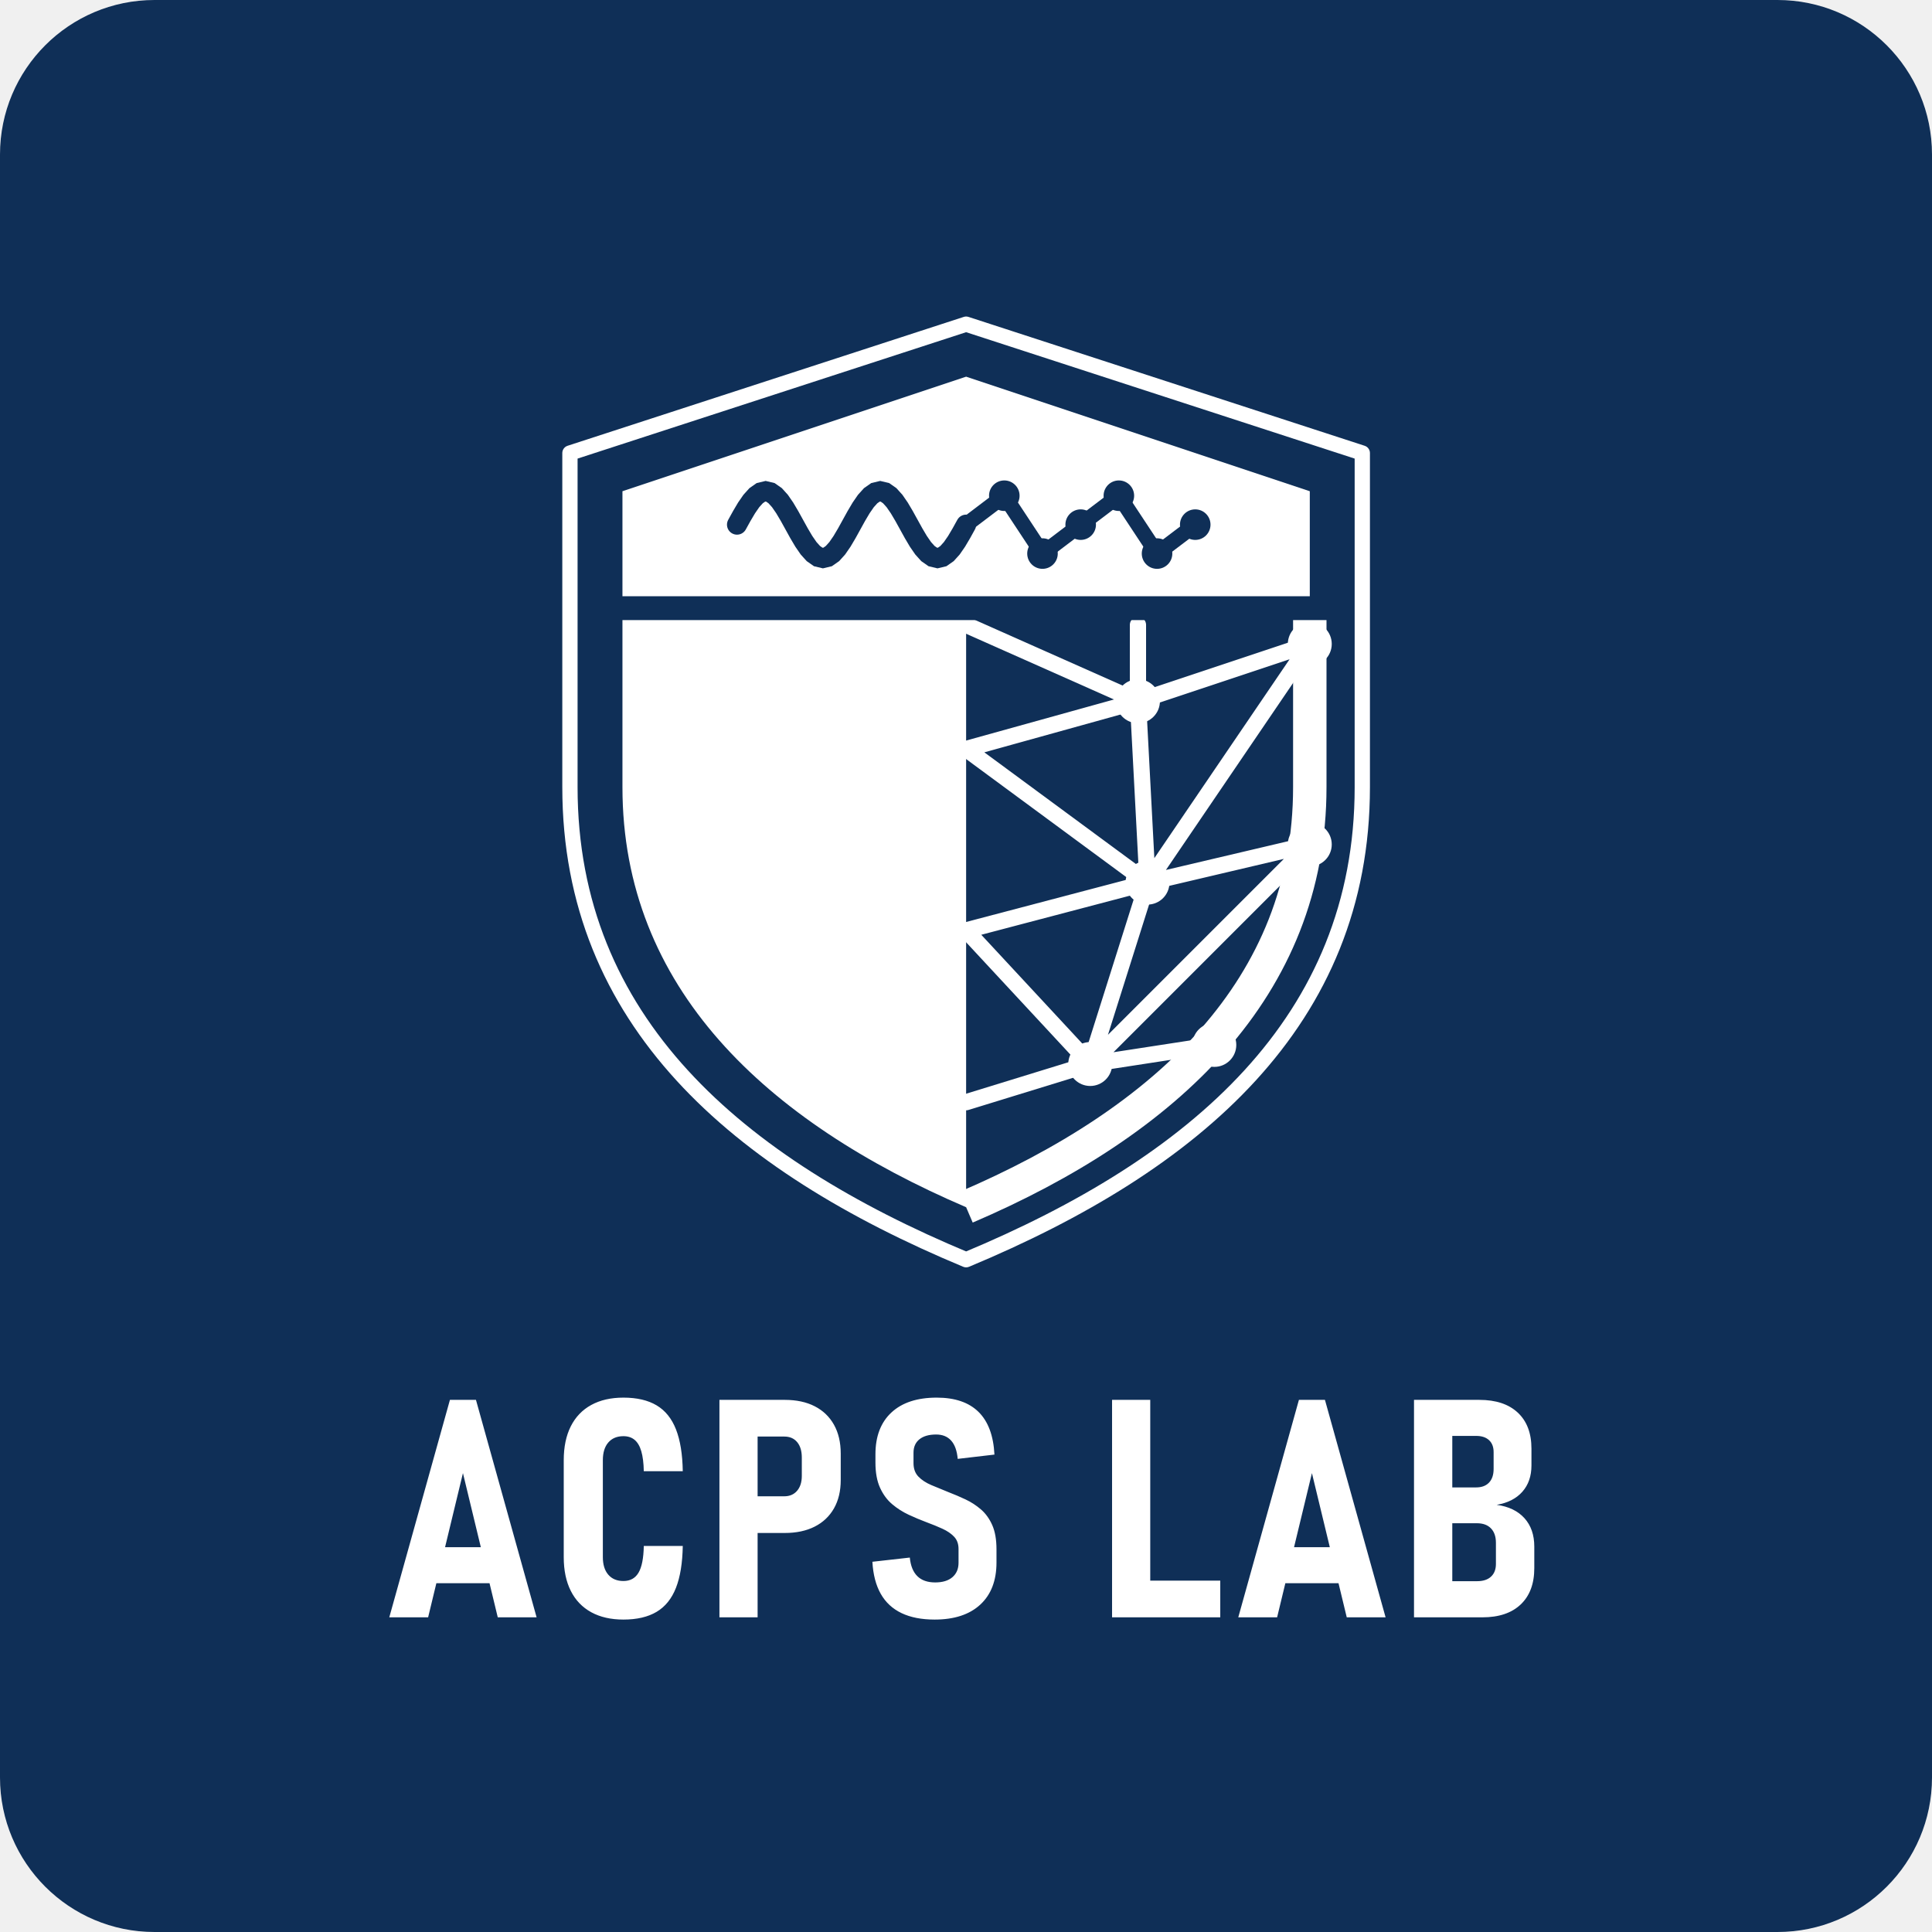
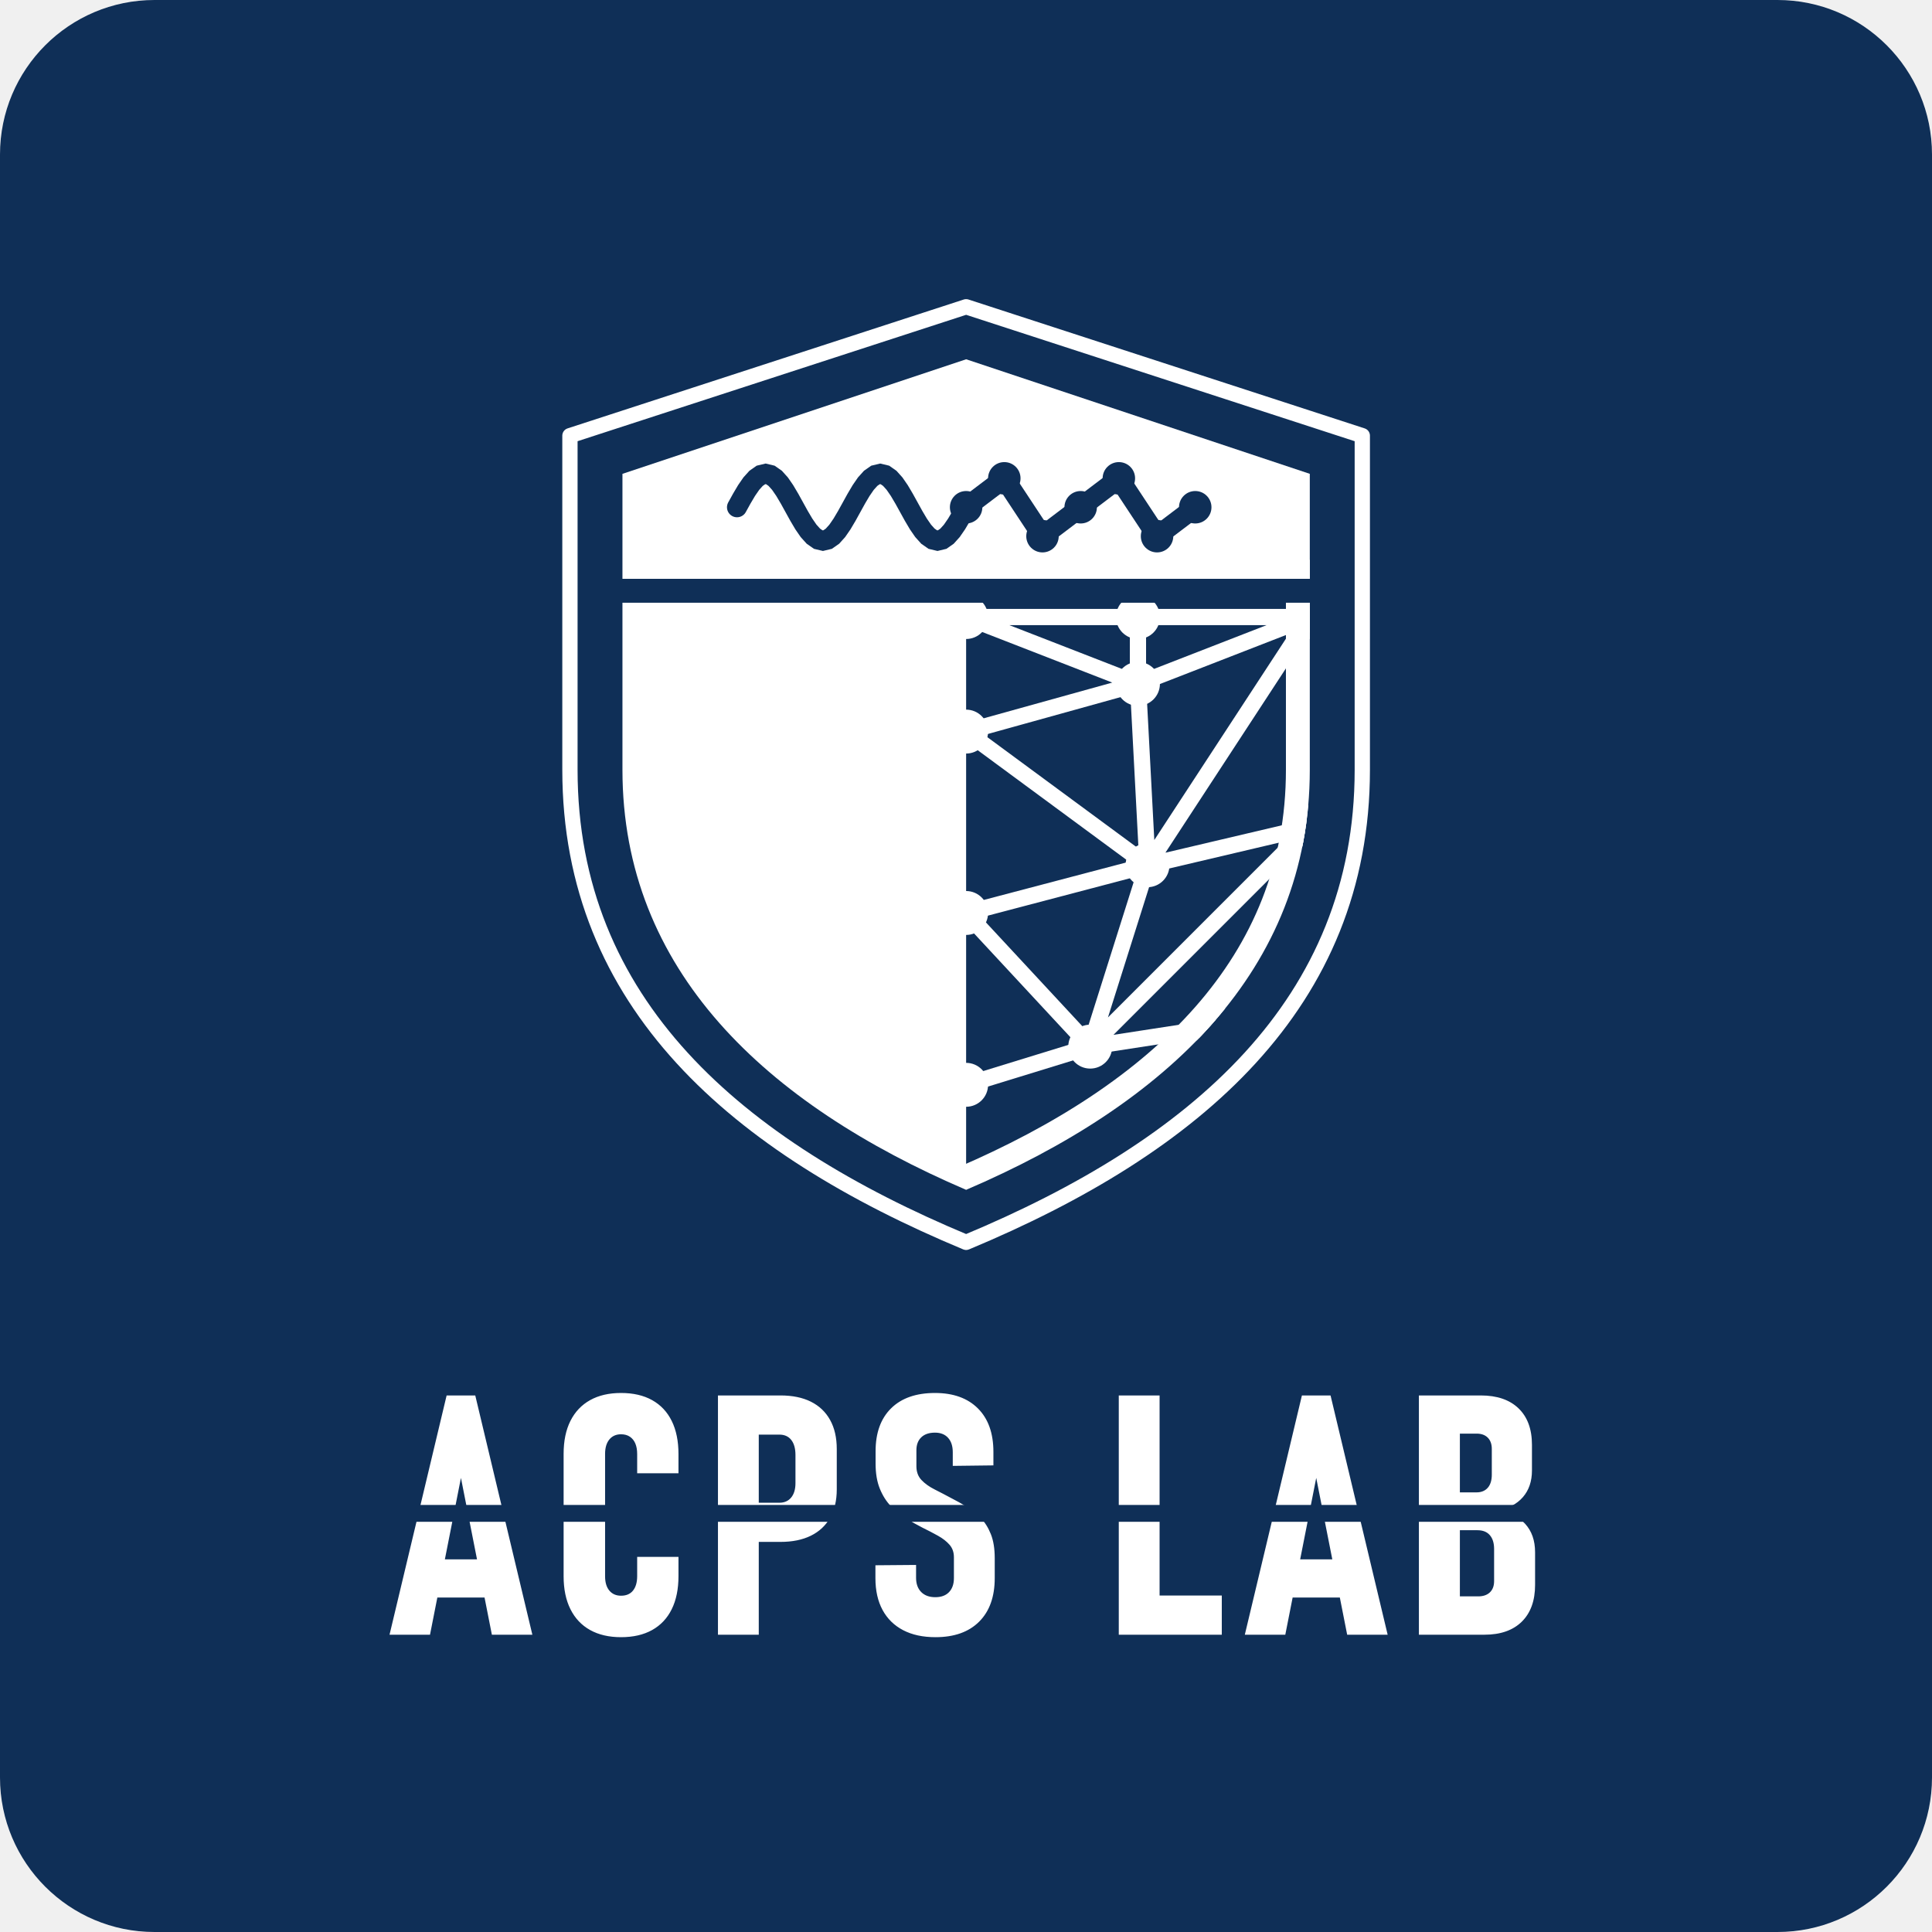
<svg xmlns="http://www.w3.org/2000/svg" viewBox="0 0 800 800" role="img" aria-labelledby="sb-t">
+   <defs>
+     <mask id="sb-st" maskUnits="userSpaceOnUse" x="-20" y="-120" width="384" height="160">
+       <rect x="-20" y="-120" width="384" height="160" fill="#fff" />
+       <rect x="-20" y="-38.5" width="384" height="5" fill="#000" />
+     </mask>
+   </defs>
  <rect width="800" height="800" rx="64" fill="#0f2f57" />
-   <g transform="translate(202.4 128.3) scale(1.9765)">
+   <g transform="translate(202.4 121.1) scale(1.9765)">
    <defs>
      <clipPath id="sb-clip">
        <path d="M100 14 L172 38 V100 C172 142 142 170 100 188 C58 170 28 142 28 100 V38 Z" />
      </clipPath>
      <mask id="sb-ko" maskUnits="userSpaceOnUse" x="0" y="0" width="200" height="200">
        <rect width="200" height="200" fill="#fff" />
        <path d="M52.0 45.00 L53.0 43.19 L54.0 41.50 L55.0 40.05 L56.0 38.94 L57.0 38.24 L58.0 38.00 L59.0 38.24 L60.0 38.94 L61.0 40.05 L62.0 41.50 L63.0 43.19 L64.0 45.00 L65.0 46.81 L66.0 48.50 L67.0 49.95 L68.0 51.06 L69.0 51.76 L70.0 52.00 L71.0 51.76 L72.0 51.06 L73.0 49.95 L74.0 48.50 L75.0 46.81 L76.0 45.00 L77.0 43.19 L78.0 41.50 L79.0 40.05 L80.0 38.94 L81.0 38.24 L82.0 38.00 L83.0 38.24 L84.0 38.94 L85.0 40.05 L86.0 41.50 L87.0 43.19 L88.0 45.00 L89.0 46.81 L90.0 48.50 L91.0 49.95 L92.0 51.06 L93.0 51.76 L94.0 52.00 L95.0 51.76 L96.0 51.06 L97.0 49.95 L98.0 48.50 L99.0 46.81 L100.0 45.00" fill="none" stroke="#000" stroke-width="4.2" stroke-linecap="round" />
-         <path d="M100 45.00 L108 38.94 L116 51.06 L124 45.00 L132 38.94 L140 51.06 L148 45.00" fill="none" stroke="#000" stroke-width="3.2" />
-         <circle cx="108" cy="38.94" r="3.2" fill="#000" />
-         <circle cx="116" cy="51.06" r="3.2" fill="#000" />
-         <circle cx="124" cy="45.00" r="3.2" fill="#000" />
-         <circle cx="132" cy="38.94" r="3.2" fill="#000" />
-         <circle cx="140" cy="51.06" r="3.2" fill="#000" />
-         <circle cx="148" cy="45.00" r="3.2" fill="#000" />
+         <path d="M100 45.00 L108 38.94 L116 51.06 L124 45.00 L132 38.94 L140 51.06 L148 45.00" fill="none" stroke="#000" stroke-width="4.2" stroke-linejoin="round" stroke-linecap="round" />
+         <circle cx="100" cy="45.00" r="3.4" fill="#000" />
+         <circle cx="108" cy="38.94" r="3.4" fill="#000" />
+         <circle cx="116" cy="51.06" r="3.4" fill="#000" />
+         <circle cx="124" cy="45.00" r="3.4" fill="#000" />
+         <circle cx="132" cy="38.94" r="3.4" fill="#000" />
+         <circle cx="140" cy="51.06" r="3.4" fill="#000" />
+         <circle cx="148" cy="45.00" r="3.4" fill="#000" />
        <rect x="0" y="60" width="200" height="5" fill="#000" />
      </mask>
    </defs>
    <path d="M100 3 L183 30 V100 C183 149 148 179 100 199 C52 179 17 149 17 100 V30 Z" fill="none" stroke="#ffffff" stroke-width="3.2" stroke-linejoin="round" />
    <g mask="url(#sb-ko)">
      <g clip-path="url(#sb-clip)">
        <rect x="0" y="0" width="200" height="62" fill="#ffffff" />
        <rect x="0" y="62" width="100" height="140" fill="#ffffff" />
      </g>
-       <path d="M172 62 V100 C172 142 142 170 100 188" fill="none" stroke="#ffffff" stroke-width="7" stroke-linejoin="round" />
-       <path d="M136 82 L172 70 M136 82 L100 92 M136 82 L138 120 M100 92 L138 120 M172 70 L138 120 M138 120 L172 112 M138 120 L100 130 M138 120 L126 158 M100 130 L126 158 M172 112 L126 158 M126 158 L100 166 M126 158 L152 154 M100 66 L136 82 M136 66 L136 82" fill="none" stroke="#ffffff" stroke-width="3.4" stroke-linecap="round" />
-       <g fill="#ffffff">
-         <circle cx="172" cy="70" r="4.6" />
-         <circle cx="172" cy="112" r="4.6" />
-         <circle cx="152" cy="154" r="4.6" />
-         <circle cx="136" cy="82" r="4.6" />
-         <circle cx="138" cy="120" r="4.6" />
-         <circle cx="126" cy="158" r="4.6" />
+       <g clip-path="url(#sb-clip)">
+         <path d="M172 56 V100 C172 142 142 170 100 188" fill="none" stroke="#ffffff" stroke-width="10" stroke-linejoin="round" />
+       </g>
+       <g clip-path="url(#sb-clip)">
+         <path d="M136 82 L172 68 M136 82 L100 92 M136 82 L138 120 M100 92 L138 120 M172 68 L138 120 M138 120 L172 112 M138 120 L100 130 M138 120 L126 158 M100 130 L126 158 M172 112 L126 158 M126 158 L100 166 M126 158 L152 154 M100 68 L136 82 M136 68 L136 82 M100 68 L172 68" fill="none" stroke="#ffffff" stroke-width="3.4" stroke-linecap="round" />
+         <g fill="#ffffff">
+           <circle cx="172" cy="68" r="4.6" />
+           <circle cx="172" cy="112" r="4.6" />
+           <circle cx="152" cy="154" r="4.6" />
+           <circle cx="136" cy="82" r="4.6" />
+           <circle cx="138" cy="120" r="4.6" />
+           <circle cx="126" cy="158" r="4.6" />
+           <circle cx="100" cy="92" r="4.6" />
+           <circle cx="100" cy="130" r="4.6" />
+           <circle cx="100" cy="166" r="4.6" />
+           <circle cx="100" cy="68" r="4.6" />
+           <circle cx="136" cy="68" r="4.6" />
+         </g>
      </g>
    </g>
  </g>
-   <path transform="translate(160.0 669.7) scale(1.2683)" d="M0.941 0.0 20.742 -70.996H29.239L49.04 0.0H36.358L24.991 -47.08L13.623 0.0ZM12.889 -11.131V-22.897H37.27V-11.131Z M77.385 0.732Q71.252 0.732 66.877 -1.665Q62.502 -4.063 60.2 -8.633Q57.897 -13.203 57.897 -19.668V-51.279Q57.897 -57.793 60.2 -62.361Q62.502 -66.929 66.877 -69.329Q71.252 -71.729 77.385 -71.729Q83.991 -71.729 88.23 -69.199Q92.468 -66.67 94.548 -61.355Q96.628 -56.04 96.76 -47.7H84.035Q83.957 -51.704 83.222 -54.214Q82.488 -56.724 81.047 -57.932Q79.607 -59.141 77.385 -59.141Q74.231 -59.141 72.448 -57.082Q70.666 -55.024 70.666 -51.279V-19.668Q70.666 -15.967 72.448 -13.911Q74.231 -11.855 77.385 -11.855Q80.725 -11.855 82.324 -14.585Q83.923 -17.314 84.035 -23.296H96.76Q96.623 -14.961 94.543 -9.644Q92.463 -4.326 88.227 -1.797Q83.991 0.732 77.385 0.732Z M114.516 -27.539V-39.516H129.909Q132.538 -39.516 134.081 -41.309Q135.624 -43.102 135.624 -46.16V-52.172Q135.624 -55.381 134.108 -57.2Q132.592 -59.019 129.909 -59.019H114.516V-70.996H130.059Q135.77 -70.996 139.847 -68.901Q143.924 -66.807 146.127 -62.873Q148.331 -58.939 148.331 -53.437V-44.824Q148.331 -39.442 146.119 -35.561Q143.907 -31.68 139.818 -29.609Q135.729 -27.539 130.059 -27.539ZM108.729 0.0V-70.996H121.193V0.0Z M178.987 0.732Q172.591 0.732 168.178 -1.379Q163.766 -3.49 161.394 -7.677Q159.023 -11.865 158.668 -18.138L170.882 -19.509Q171.279 -15.466 173.351 -13.429Q175.423 -11.393 179.169 -11.393Q182.802 -11.393 184.798 -13.107Q186.793 -14.821 186.793 -17.819V-22.311Q186.793 -24.798 185.343 -26.322Q183.893 -27.845 181.536 -28.921Q179.179 -29.997 176.403 -31.022Q173.492 -32.106 170.532 -33.485Q167.571 -34.863 165.112 -36.947Q162.652 -39.03 161.158 -42.318Q159.664 -45.605 159.664 -50.531V-53.216Q159.664 -62.034 164.887 -66.881Q170.11 -71.729 179.671 -71.729Q188.574 -71.729 193.305 -67.082Q198.037 -62.435 198.518 -53.132L186.526 -51.732Q186.168 -55.713 184.384 -57.7Q182.6 -59.687 179.488 -59.687Q175.96 -59.687 174.026 -58.127Q172.093 -56.566 172.093 -53.756V-50.342Q172.093 -47.591 173.699 -45.934Q175.305 -44.277 177.919 -43.171Q180.533 -42.064 183.515 -40.866Q186.298 -39.798 189.064 -38.499Q191.829 -37.201 194.132 -35.203Q196.435 -33.206 197.809 -30.086Q199.183 -26.966 199.183 -22.217V-17.9Q199.183 -9.05 193.898 -4.159Q188.613 0.732 178.987 0.732Z  M236.918 0.0V-70.996H249.383V0.0ZM242.172 0.0V-11.977H272.243V0.0Z M278.121 0.0 297.922 -70.996H306.418L326.219 0.0H313.538L302.17 -47.08L290.803 0.0ZM290.068 -11.131V-22.897H314.45V-11.131Z M342.129 0.0V-11.801H356.137Q359.04 -11.801 360.64 -13.284Q362.241 -14.768 362.241 -17.436V-24.332Q362.241 -27.365 360.623 -29.042Q359.004 -30.719 355.997 -30.719H342.129V-42.414H355.786Q358.495 -42.414 359.992 -43.986Q361.489 -45.559 361.489 -48.453V-53.937Q361.489 -56.455 359.992 -57.843Q358.495 -59.23 355.821 -59.23H342.129V-70.996H356.823Q364.924 -70.996 369.382 -66.828Q373.84 -62.66 373.84 -55.062V-49.578Q373.84 -44.361 370.871 -41.001Q367.901 -37.641 362.491 -36.729Q368.34 -35.928 371.554 -32.37Q374.768 -28.812 374.768 -23.068V-16.067Q374.768 -8.42 370.338 -4.21Q365.909 0.0 357.829 0.0ZM335.496 0.0V-70.996H347.996V0.0Z" fill="#ffffff" />
+   <path transform="translate(160.0 676.9) scale(1.3955)" d="M0.928 0.0 17.871 -70.996H26.367L43.311 0.0H31.299L22.119 -46.533L12.939 0.0ZM12.451 -11.035V-22.363H31.787V-11.035Z M69.625 0.732Q64.254 0.732 60.445 -1.392Q56.637 -3.516 54.61 -7.568Q52.584 -11.621 52.584 -17.334V-53.662Q52.584 -59.424 54.61 -63.452Q56.637 -67.48 60.445 -69.604Q64.254 -71.729 69.625 -71.729Q75.045 -71.729 78.854 -69.604Q82.662 -67.48 84.664 -63.428Q86.666 -59.375 86.666 -53.613V-47.9H74.41V-53.613Q74.41 -55.42 73.873 -56.714Q73.336 -58.008 72.262 -58.74Q71.188 -59.473 69.625 -59.473Q67.428 -59.473 66.158 -57.935Q64.889 -56.396 64.889 -53.662V-17.334Q64.889 -14.6 66.158 -13.086Q67.428 -11.572 69.625 -11.572Q71.969 -11.572 73.189 -13.11Q74.41 -14.648 74.41 -17.383V-23.096H86.666V-17.383Q86.666 -11.621 84.664 -7.568Q82.662 -3.516 78.854 -1.392Q75.045 0.732 69.625 0.732Z M104.045 -27.539V-39.16H116.594Q118.84 -39.16 120.109 -40.707Q121.379 -42.254 121.379 -44.971V-53.32Q121.379 -56.201 120.137 -57.788Q118.894 -59.375 116.594 -59.375H104.045V-70.996H116.936Q122.25 -70.996 125.965 -69.141Q129.68 -67.285 131.657 -63.721Q133.635 -60.156 133.635 -55.078V-43.115Q133.635 -38.184 131.648 -34.692Q129.662 -31.201 125.936 -29.37Q122.209 -27.539 116.936 -27.539ZM98.381 0.0V-70.996H110.49V0.0Z M162.928 0.732Q157.312 0.732 153.333 -1.343Q149.354 -3.418 147.229 -7.324Q145.105 -11.23 145.105 -16.797V-20.605L157.166 -20.703V-16.895Q157.166 -14.209 158.68 -12.671Q160.193 -11.133 162.879 -11.133Q165.516 -11.133 166.956 -12.646Q168.396 -14.16 168.396 -16.797V-22.998Q168.396 -25.195 167.103 -26.685Q165.809 -28.174 163.66 -29.37Q161.512 -30.566 159.021 -31.787Q156.629 -33.008 154.163 -34.521Q151.697 -36.035 149.671 -38.159Q147.645 -40.283 146.399 -43.359Q145.154 -46.436 145.154 -50.781V-54.443Q145.154 -62.646 149.769 -67.188Q154.383 -71.729 162.781 -71.729Q170.936 -71.729 175.525 -67.139Q180.115 -62.549 180.115 -54.248V-50.244L168.055 -50.098V-54.15Q168.055 -56.885 166.663 -58.423Q165.271 -59.961 162.781 -59.961Q160.145 -59.961 158.704 -58.569Q157.264 -57.178 157.264 -54.736V-50.0Q157.264 -47.51 158.753 -45.923Q160.242 -44.336 162.61 -43.14Q164.979 -41.943 167.615 -40.527Q169.91 -39.355 172.181 -37.988Q174.451 -36.621 176.331 -34.668Q178.211 -32.715 179.358 -29.834Q180.506 -26.953 180.506 -22.705V-16.797Q180.506 -8.496 175.892 -3.882Q171.277 0.732 162.928 0.732Z  M217.314 0.0V-70.996H229.424V0.0ZM222.295 0.0V-11.621H247.881V0.0Z M254.713 0.0 271.656 -70.996H280.152L297.096 0.0H285.084L275.904 -46.533L266.725 0.0ZM266.236 -11.035V-22.363H285.572V-11.035Z M313.303 0.0V-11.377H323.947Q326.193 -11.377 327.438 -12.573Q328.684 -13.77 328.684 -15.918V-25.439Q328.684 -28.076 327.414 -29.541Q326.145 -31.006 323.752 -31.006H313.303V-42.236H323.459Q325.607 -42.236 326.804 -43.604Q328.0 -44.971 328.0 -47.51V-55.127Q328.0 -57.275 326.804 -58.472Q325.607 -59.668 323.508 -59.668H313.303V-70.996H324.729Q331.955 -70.996 335.935 -67.163Q339.914 -63.33 339.914 -56.348V-48.73Q339.914 -43.896 337.204 -40.796Q334.494 -37.695 329.562 -36.865Q334.934 -36.133 337.888 -32.91Q340.842 -29.688 340.842 -24.463V-14.795Q340.842 -7.764 336.911 -3.882Q332.98 0.0 325.803 0.0ZM306.369 0.0V-70.996H318.527V0.0Z" fill="#ffffff" mask="url(#sb-st)" />
</svg>
